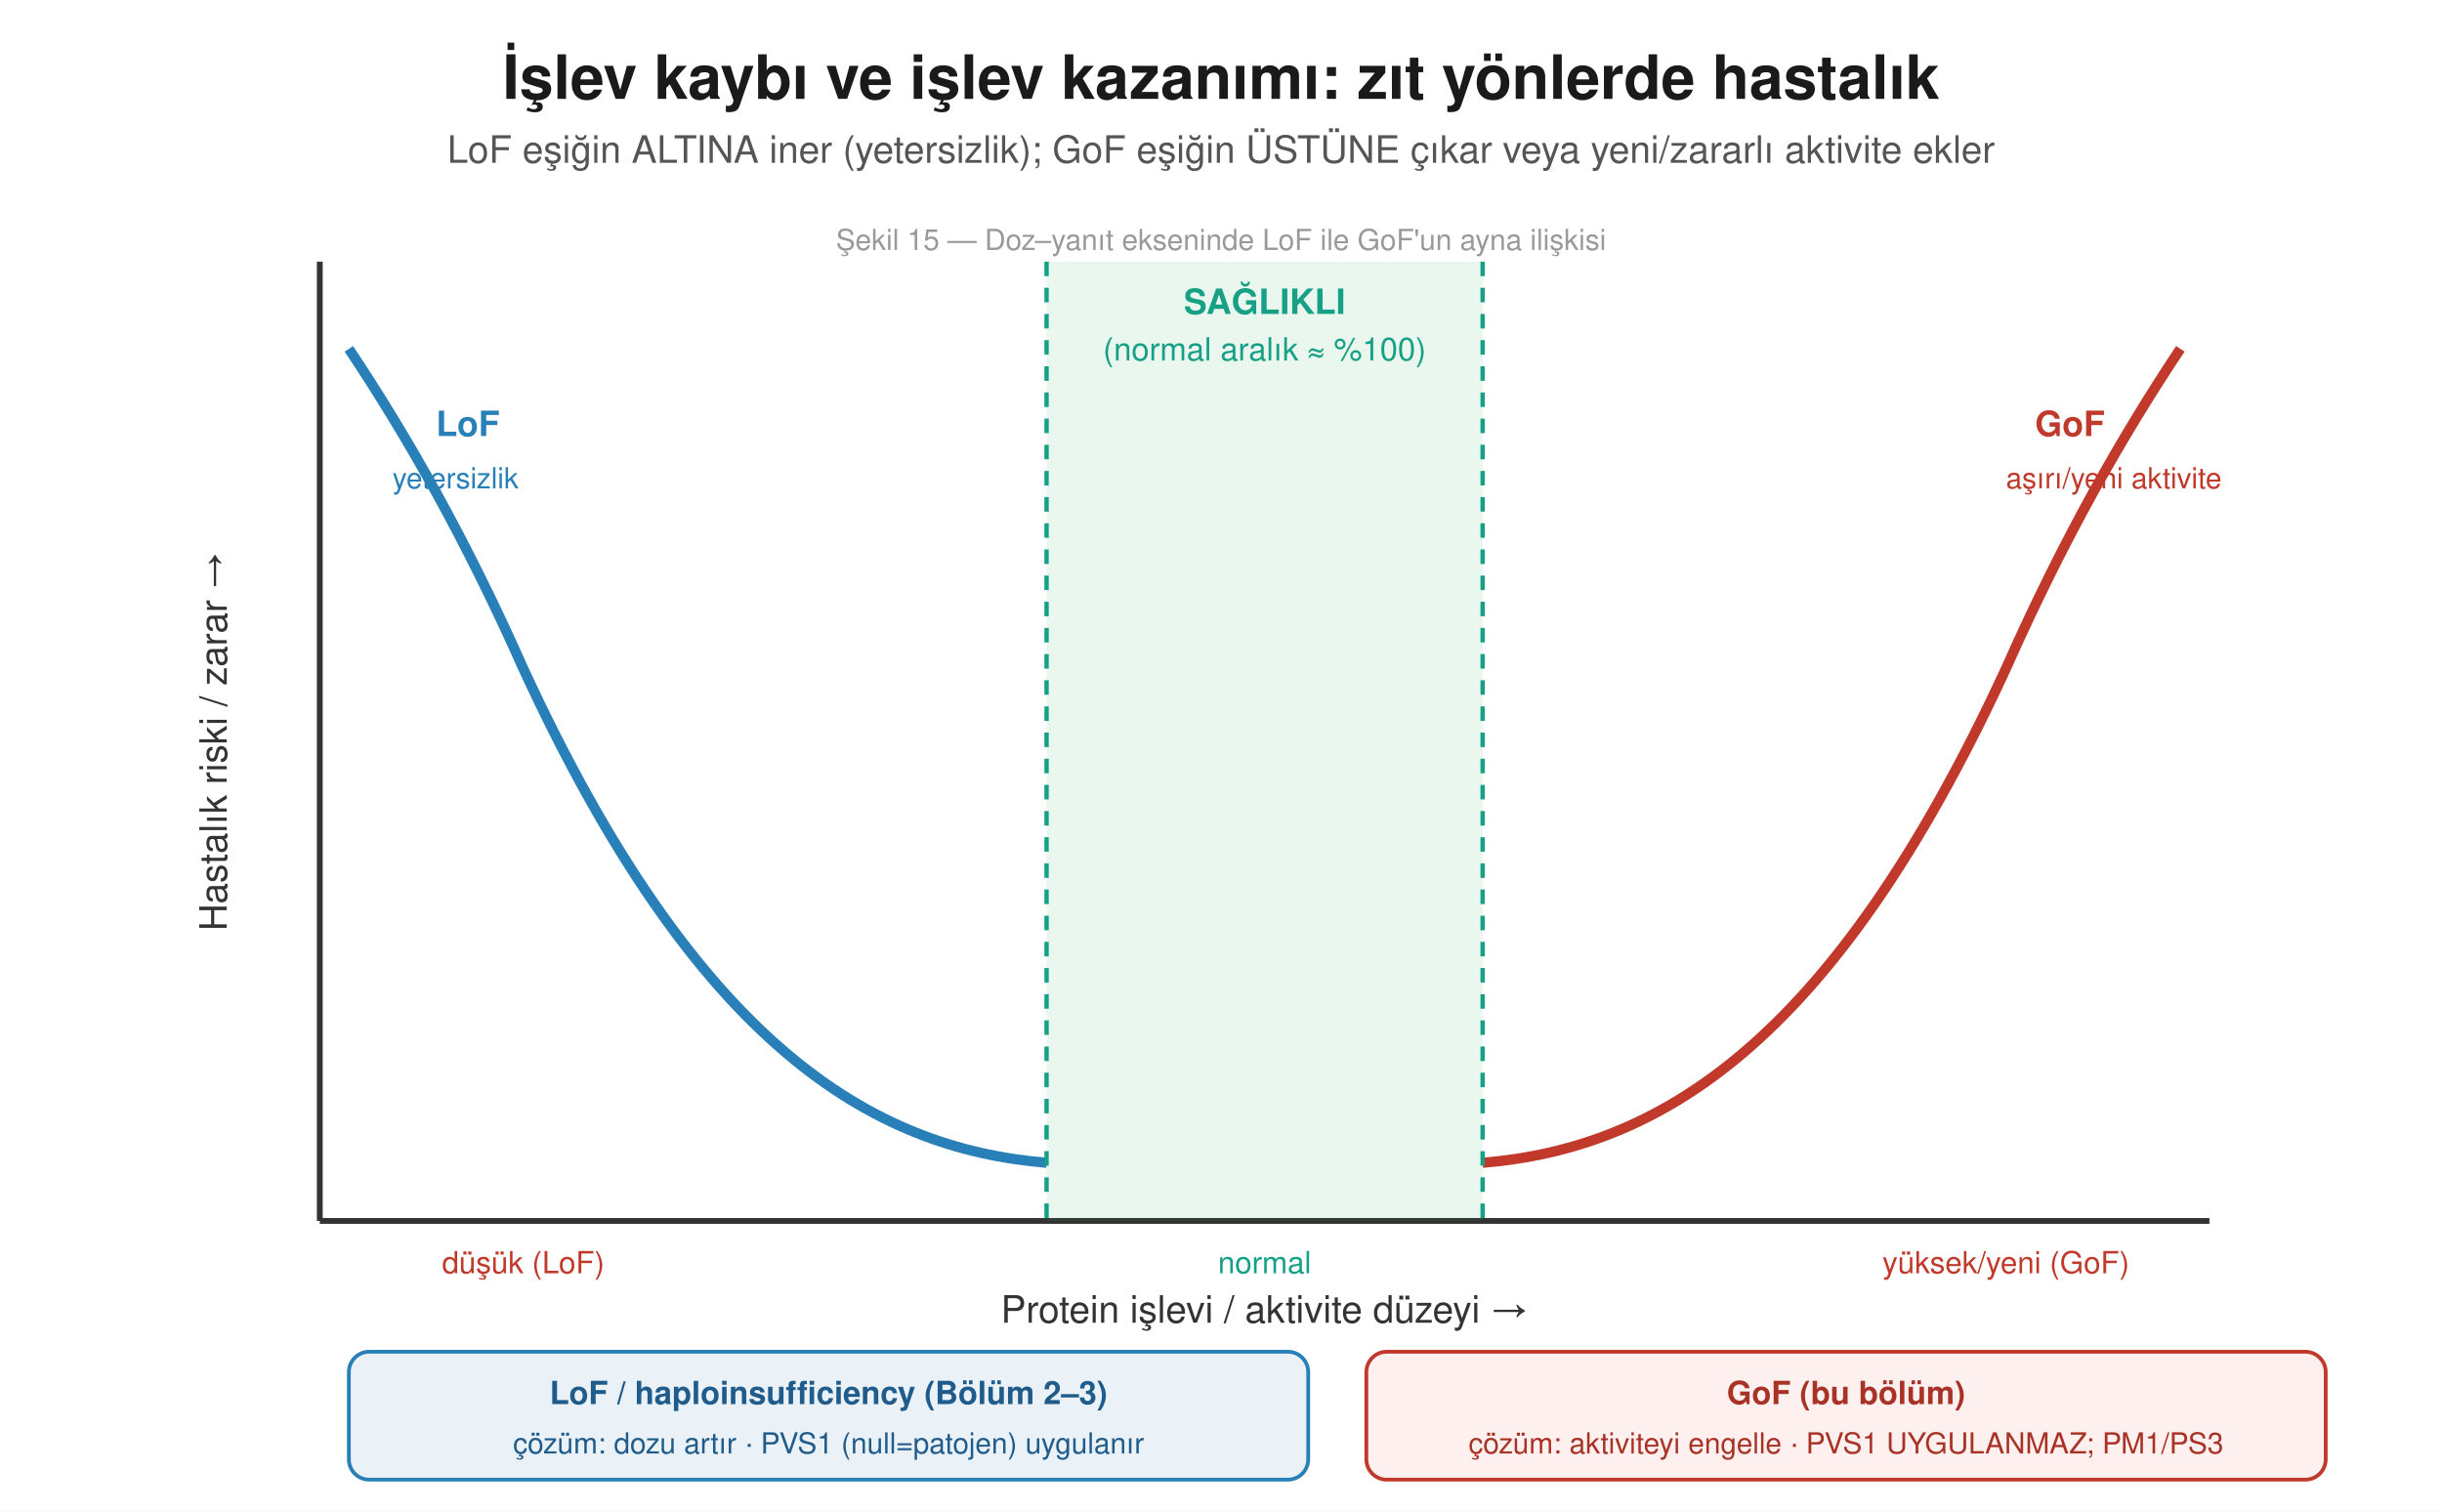
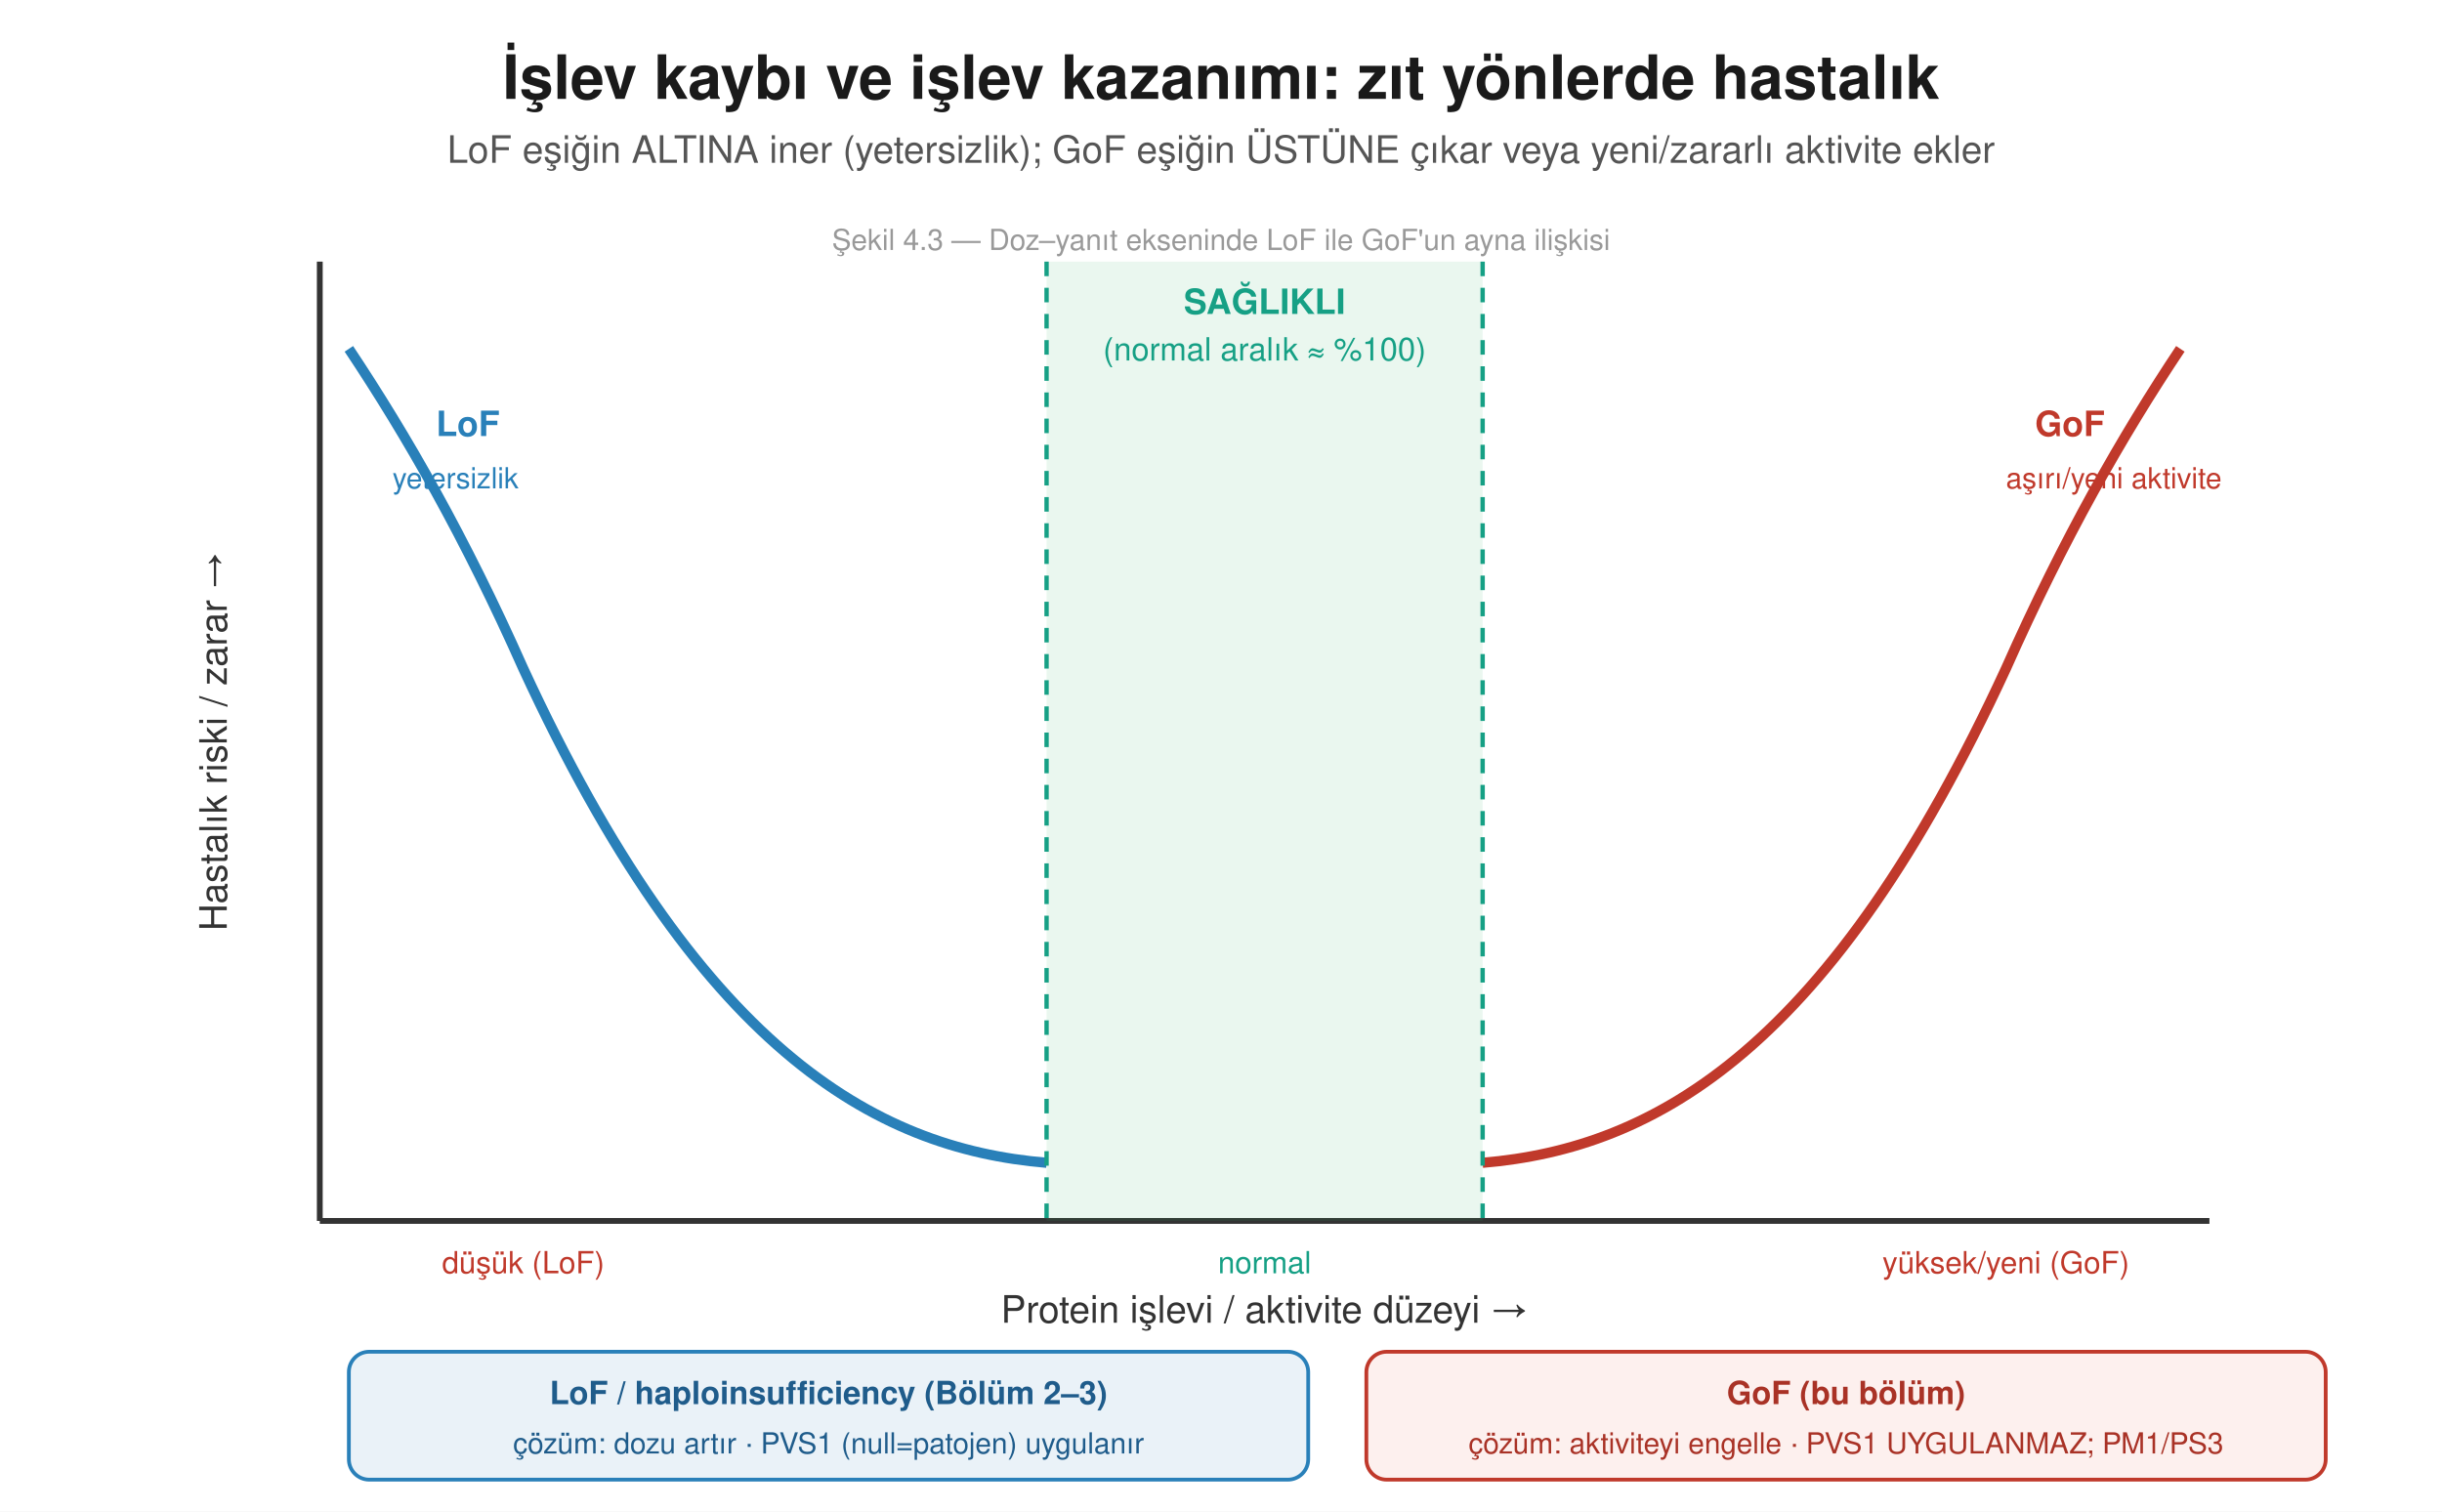
<svg xmlns="http://www.w3.org/2000/svg" viewBox="0 0 840 520" font-family="Helvetica, Arial, sans-serif">
  <rect x="0" y="0" width="840" height="520" fill="#ffffff" />
  <text x="420" y="34" text-anchor="middle" font-size="21" font-weight="bold" fill="#1a1a1a">İşlev kaybı ve işlev kazanımı: zıt yönlerde hastalık</text>
  <text x="420" y="56" text-anchor="middle" font-size="13" fill="#555">LoF eşiğin ALTINA iner (yetersizlik); GoF eşiğin ÜSTÜNE çıkar veya yeni/zararlı aktivite ekler</text>
  <line x1="110" y1="420" x2="760" y2="420" stroke="#333" stroke-width="2" />
  <line x1="110" y1="420" x2="110" y2="90" stroke="#333" stroke-width="2" />
  <text x="435" y="455" text-anchor="middle" font-size="13" fill="#333">Protein işlevi / aktivite düzeyi  →</text>
  <text x="78" y="255" text-anchor="middle" font-size="13" fill="#333" transform="rotate(-90 78 255)">Hastalık riski / zarar  →</text>
  <rect x="360" y="90" width="150" height="330" fill="#27ae60" opacity="0.10" />
  <text x="435" y="108" text-anchor="middle" font-size="12" font-weight="bold" fill="#16a085">SAĞLIKLI</text>
  <text x="435" y="124" text-anchor="middle" font-size="11" fill="#16a085">(normal aralık ≈ %100)</text>
  <text x="180" y="438" text-anchor="middle" font-size="10.5" fill="#c0392b">düşük (LoF)</text>
  <text x="435" y="438" text-anchor="middle" font-size="10.5" fill="#16a085">normal</text>
  <text x="690" y="438" text-anchor="middle" font-size="10.5" fill="#c0392b">yüksek/yeni (GoF)</text>
  <path d="M 360 400 C 300 395 240 360 180 230 C 160 185 140 150 120 120" fill="none" stroke="#2980b9" stroke-width="3.5" />
  <text x="150" y="150" font-size="12" font-weight="bold" fill="#2980b9">LoF</text>
  <text x="135" y="168" font-size="10" fill="#2980b9">yetersizlik</text>
  <path d="M 510 400 C 570 395 630 360 690 230 C 710 185 730 150 750 120" fill="none" stroke="#c0392b" stroke-width="3.5" />
  <text x="700" y="150" font-size="12" font-weight="bold" fill="#c0392b">GoF</text>
  <text x="690" y="168" font-size="10" fill="#c0392b">aşırı/yeni aktivite</text>
  <line x1="360" y1="90" x2="360" y2="420" stroke="#16a085" stroke-width="1.5" stroke-dasharray="5 4" />
  <line x1="510" y1="90" x2="510" y2="420" stroke="#16a085" stroke-width="1.5" stroke-dasharray="5 4" />
  <rect x="120" y="465" width="330" height="44" rx="7" fill="#eaf2f8" stroke="#2980b9" stroke-width="1.3" />
  <text x="285" y="483" text-anchor="middle" font-size="11" fill="#1f5c8b" font-weight="bold">LoF / haploinsufficiency (Bölüm 2–3)</text>
  <text x="285" y="500" text-anchor="middle" font-size="10" fill="#1f5c8b">çözüm: dozu artır · PVS1 (null=patojen) uygulanır</text>
  <rect x="470" y="465" width="330" height="44" rx="7" fill="#fdf0ee" stroke="#c0392b" stroke-width="1.3" />
  <text x="635" y="483" text-anchor="middle" font-size="11" fill="#a93226" font-weight="bold">GoF (bu bölüm)</text>
  <text x="635" y="500" text-anchor="middle" font-size="10" fill="#a93226">çözüm: aktiviteyi engelle · PVS1 UYGULANMAZ; PM1/PS3</text>
-   <text x="420" y="86" text-anchor="middle" font-size="10" fill="#999">Şekil 15 — Doz–yanıt ekseninde LoF ile GoF'un ayna ilişkisi</text>
+   <text x="420" y="86" text-anchor="middle" font-size="10" fill="#999">Şekil 4.3 — Doz–yanıt ekseninde LoF ile GoF'un ayna ilişkisi</text>
</svg>
